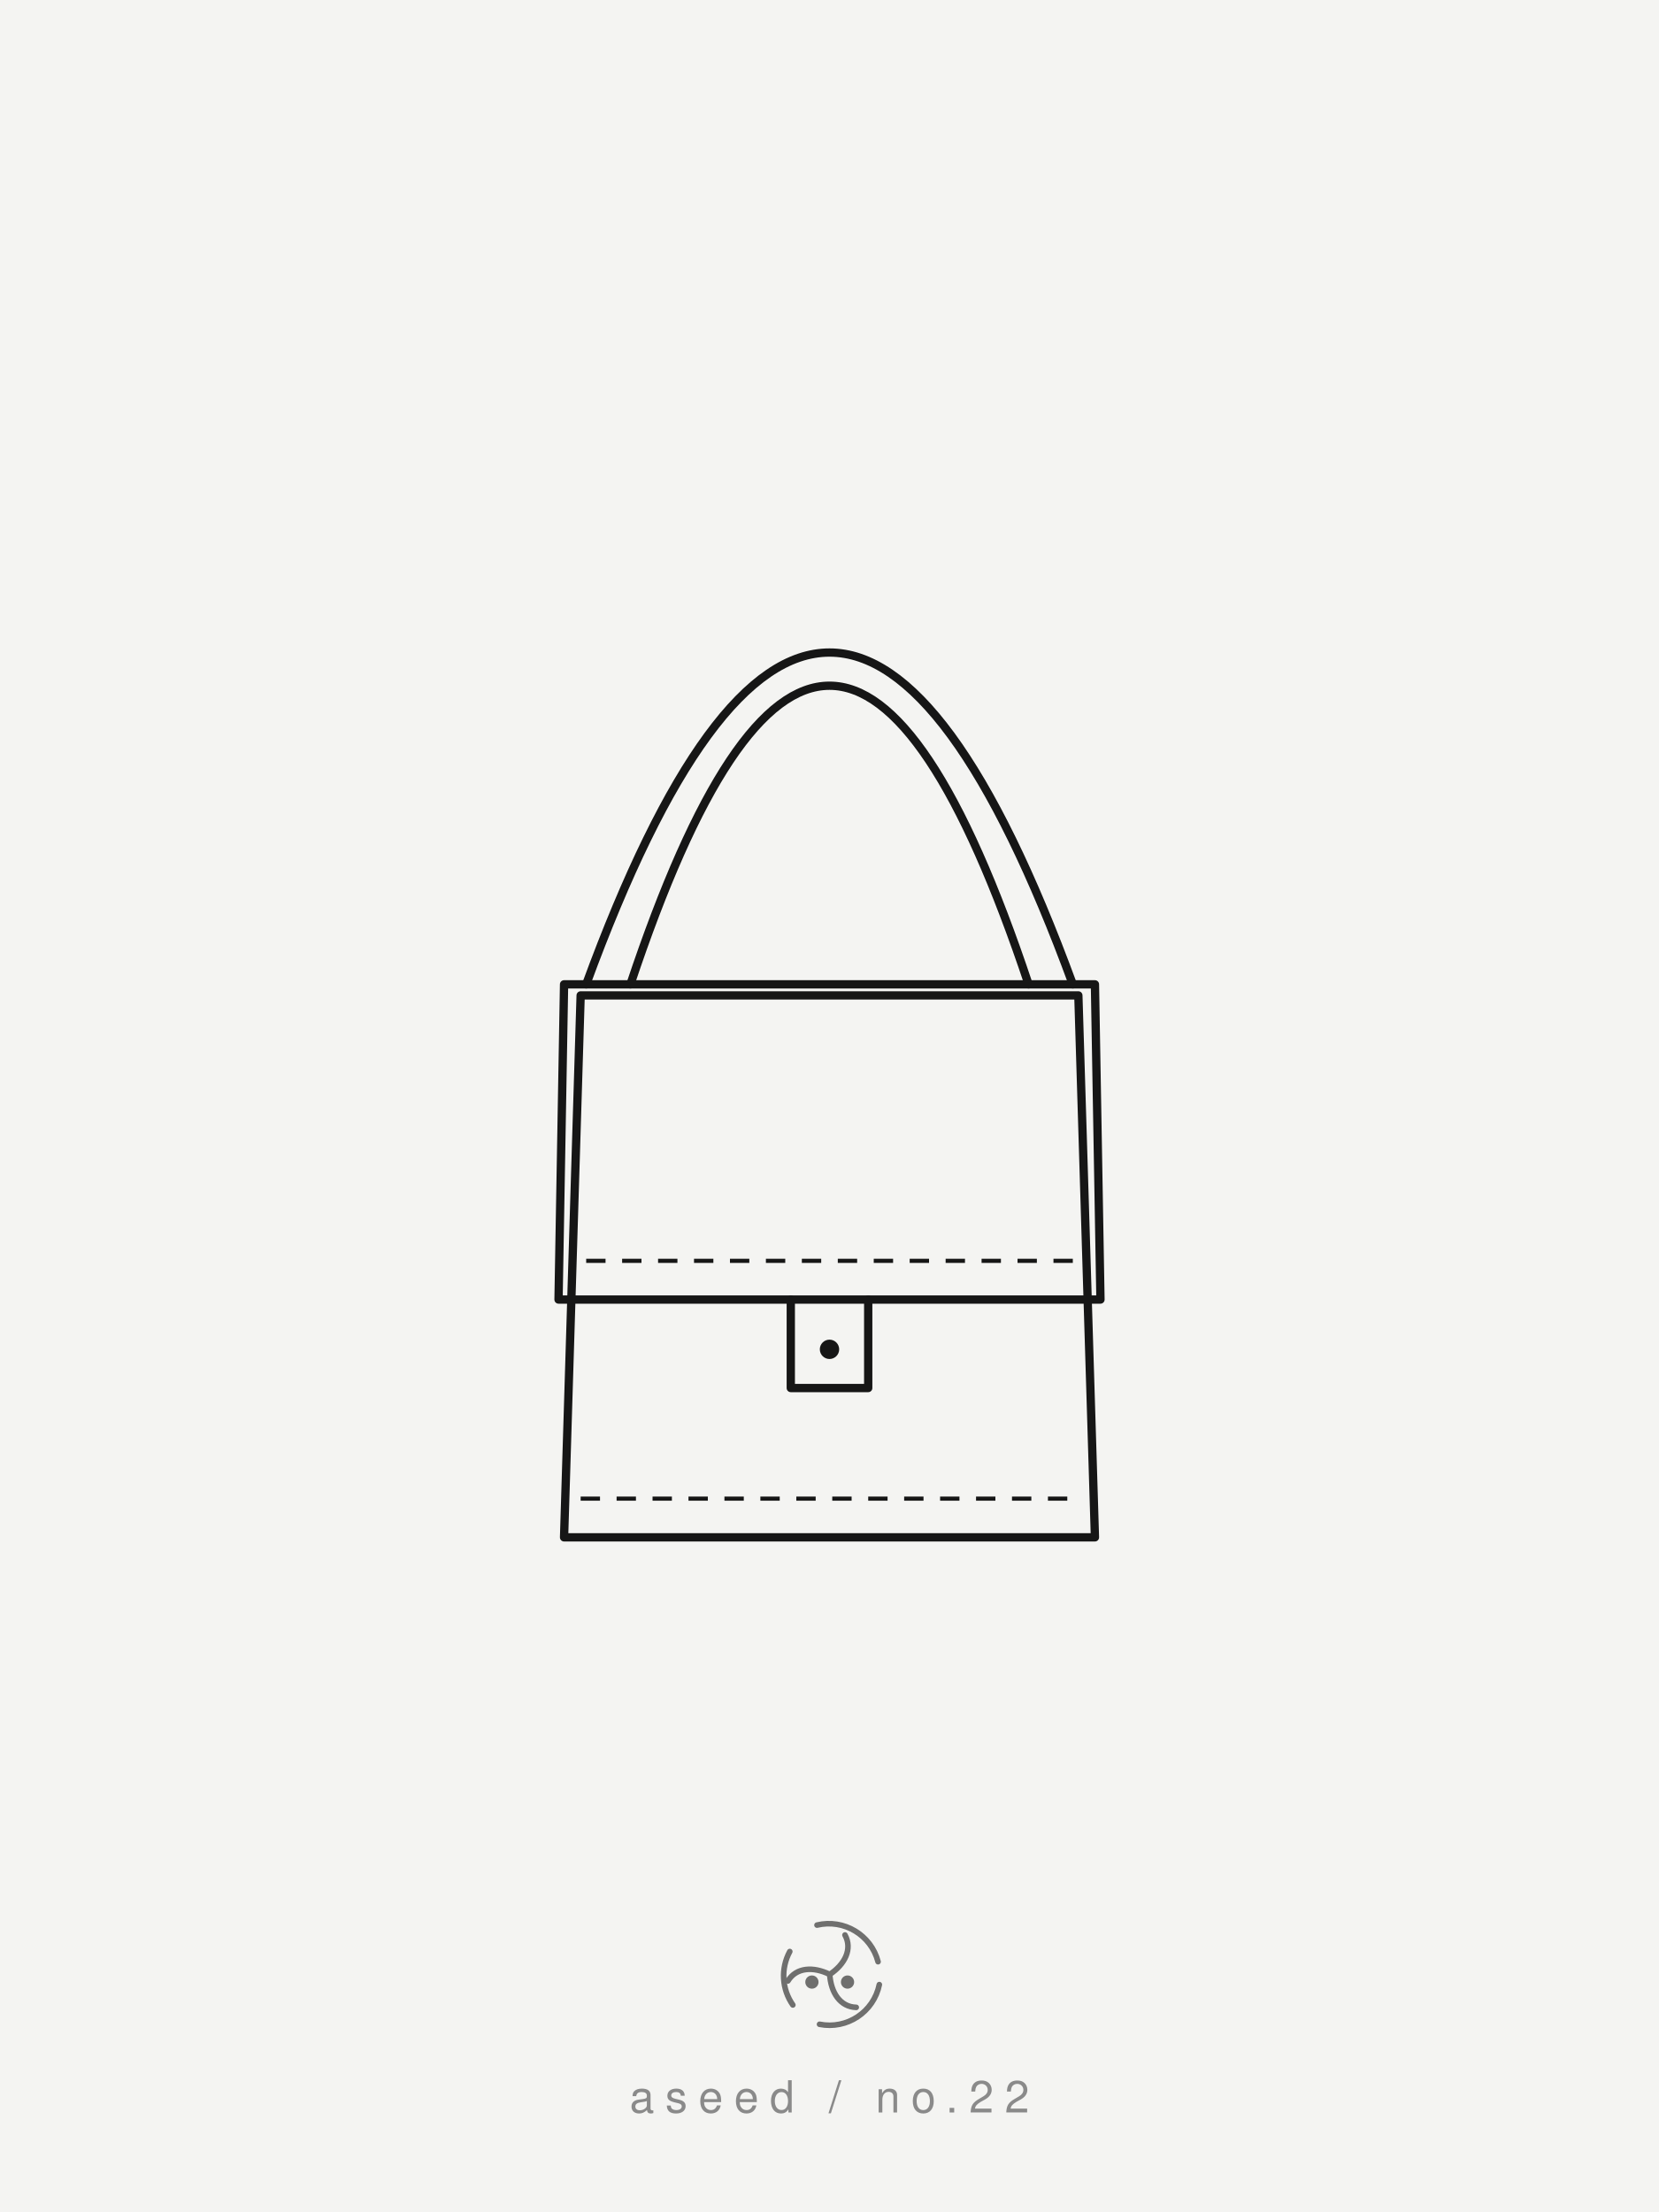
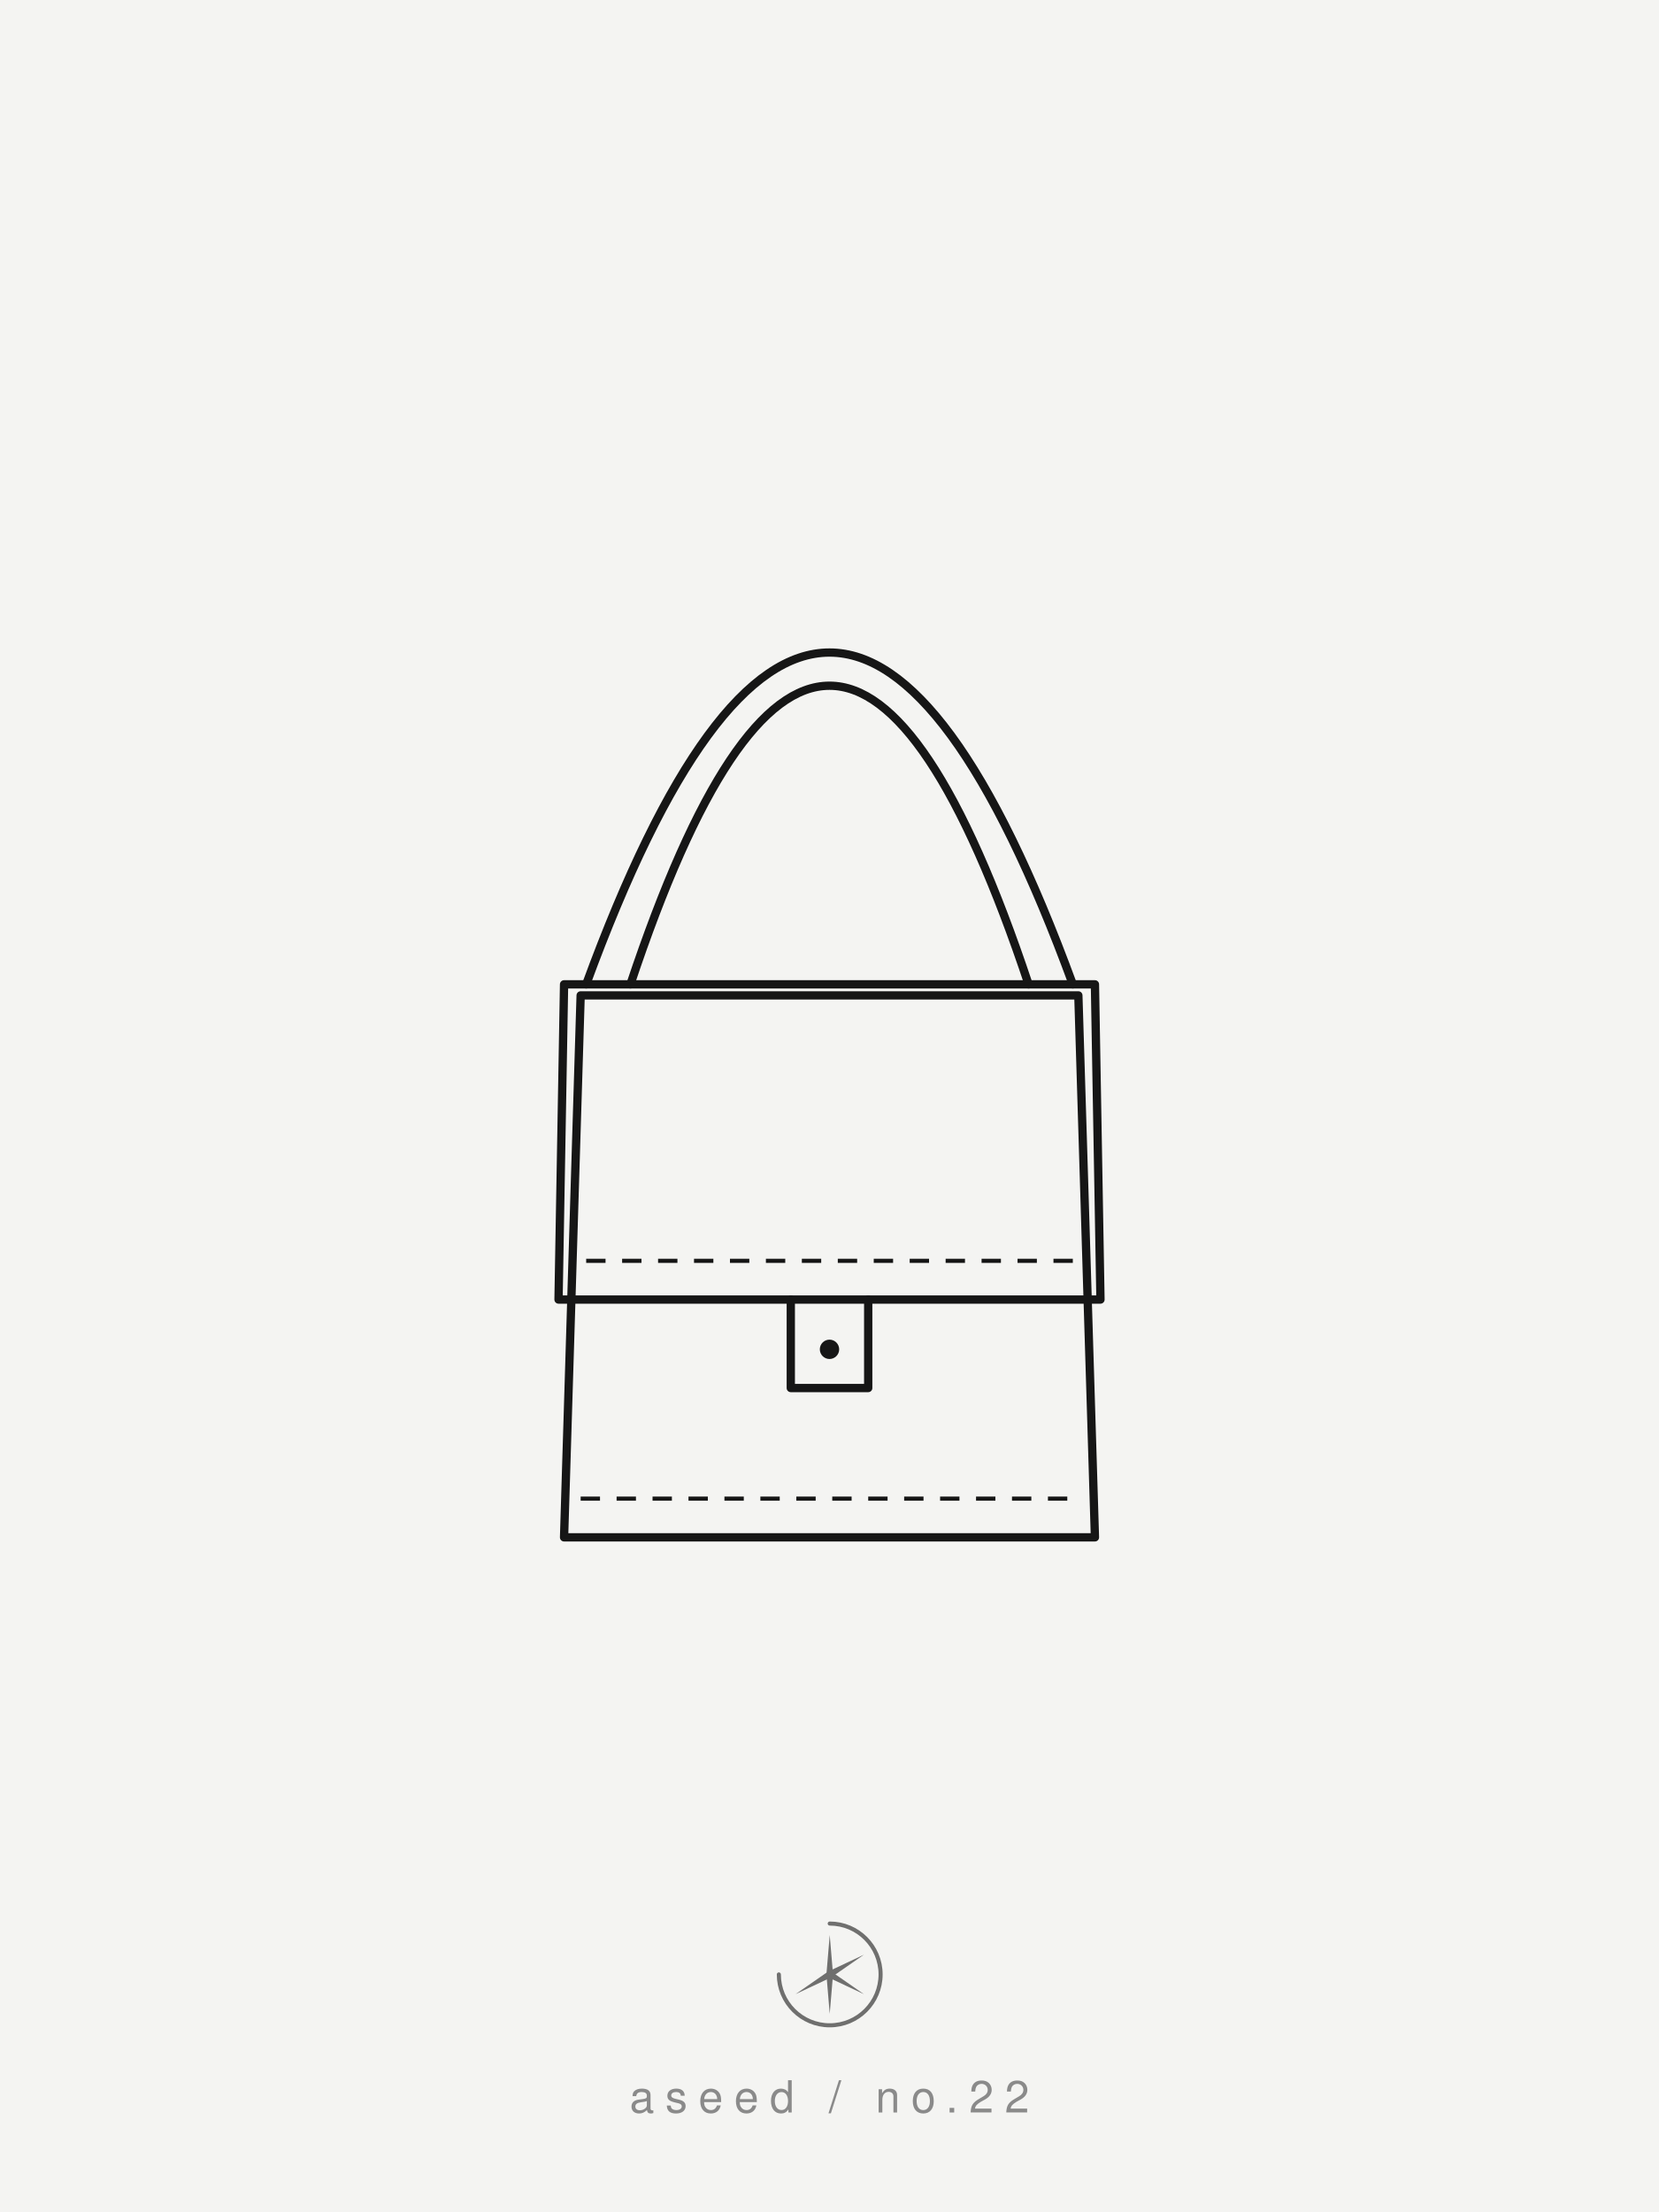
<svg xmlns="http://www.w3.org/2000/svg" viewBox="0 0 600 800">
  <rect width="600" height="800" fill="#f4f4f2" />
  <g fill="none" stroke="#161616" stroke-width="3" stroke-linecap="round" stroke-linejoin="round">
    <path d="M212,356 Q300,116 388,356" />
    <path d="M228,356 Q300,140 372,356" />
    <path d="M210,360 L390,360 L396,556 L204,556 Z" />
    <path d="M204,356 L396,356 L398,470 L202,470 Z" />
    <path d="M286,470 L286,502 L314,502 L314,470" />
  </g>
  <g fill="none" stroke="#161616" stroke-width="1.5" stroke-dasharray="7 6">
    <path d="M212,456 L388,456" />
    <path d="M210,542 L390,542" />
  </g>
  <g fill="#161616">
    <circle cx="300" cy="488" r="3.5" />
  </g>
-   <g fill="none" stroke="#161616" stroke-width="2.2" stroke-linecap="round" opacity=".6" transform="translate(278,692) scale(0.92)">
-     <path d="M43.5,28 A20,20 0 0 1 20,43.6" />
-     <path d="M9.5,36 A20,20 0 0 1 8.3,15" />
-     <path d="M19,4.6 A20,20 0 0 1 43,19" />
-     <path d="M24,24 C30,20 33,14 30,8.5" />
-     <path d="M24,24 C30,20 33,14 30,8.5" transform="rotate(120 24 24)" />
-     <path d="M24,24 C30,20 33,14 30,8.5" transform="rotate(240 24 24)" />
-     <g fill="#161616" stroke="none">
-       <circle cx="31" cy="27" r="2.6" />
-       <circle cx="17" cy="27" r="2.6" />
-     </g>
+   <g fill="#161616" opacity=".6" transform="translate(278,692) scale(0.92)">
+     <path d="M24,4 A20,20 0 1 1 4,24" fill="none" stroke-linecap="round" stroke="#161616" stroke-width="1.6" />
+     <path d="M22.7,24 L24,8.5 L25.3,24 Z" />
+     <path d="M22.7,24 L24,8.5 L25.3,24 Z" transform="rotate(60 24 24)" />
+     <path d="M22.7,24 L24,8.5 L25.3,24 Z" transform="rotate(120 24 24)" />
+     <path d="M22.7,24 L24,8.5 L25.3,24 Z" transform="rotate(180 24 24)" />
+     <path d="M22.7,24 L24,8.5 L25.3,24 Z" transform="rotate(240 24 24)" />
  </g>
  <text x="300" y="764" font-family="Helvetica, Arial, sans-serif" font-size="16" letter-spacing="4" fill="#8a8a8a" text-anchor="middle">aseed / no.22</text>
</svg>
